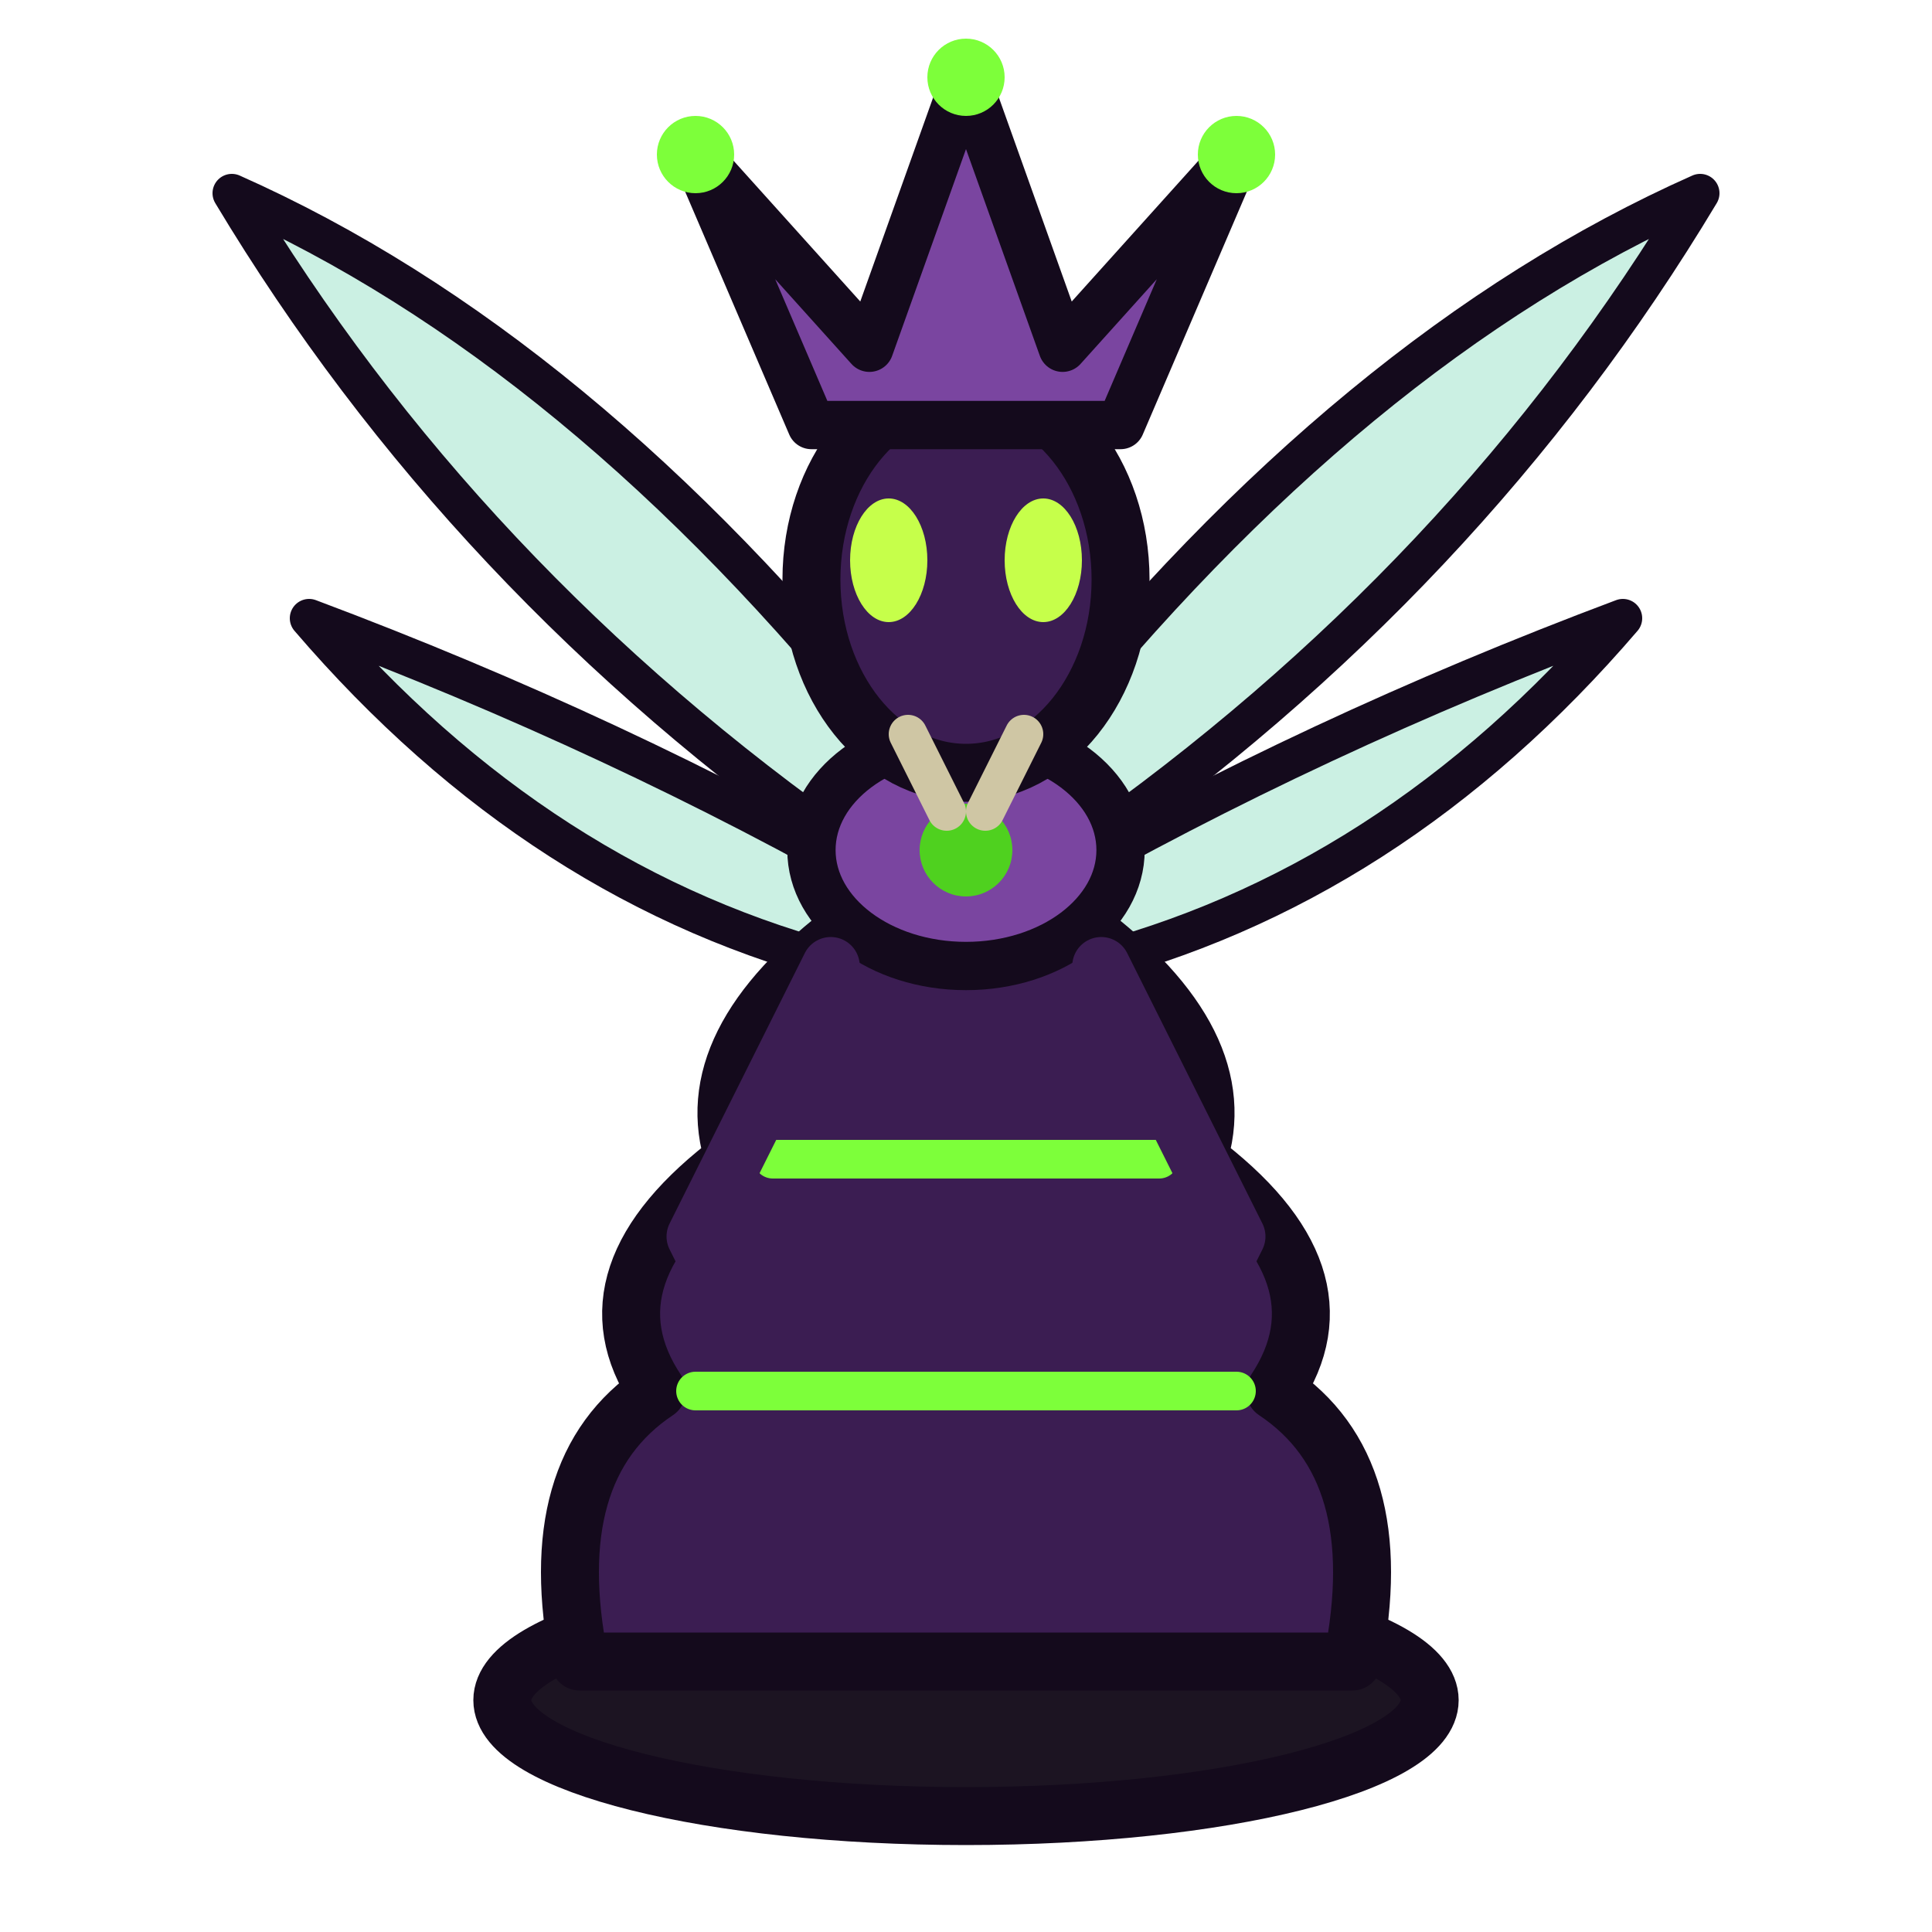
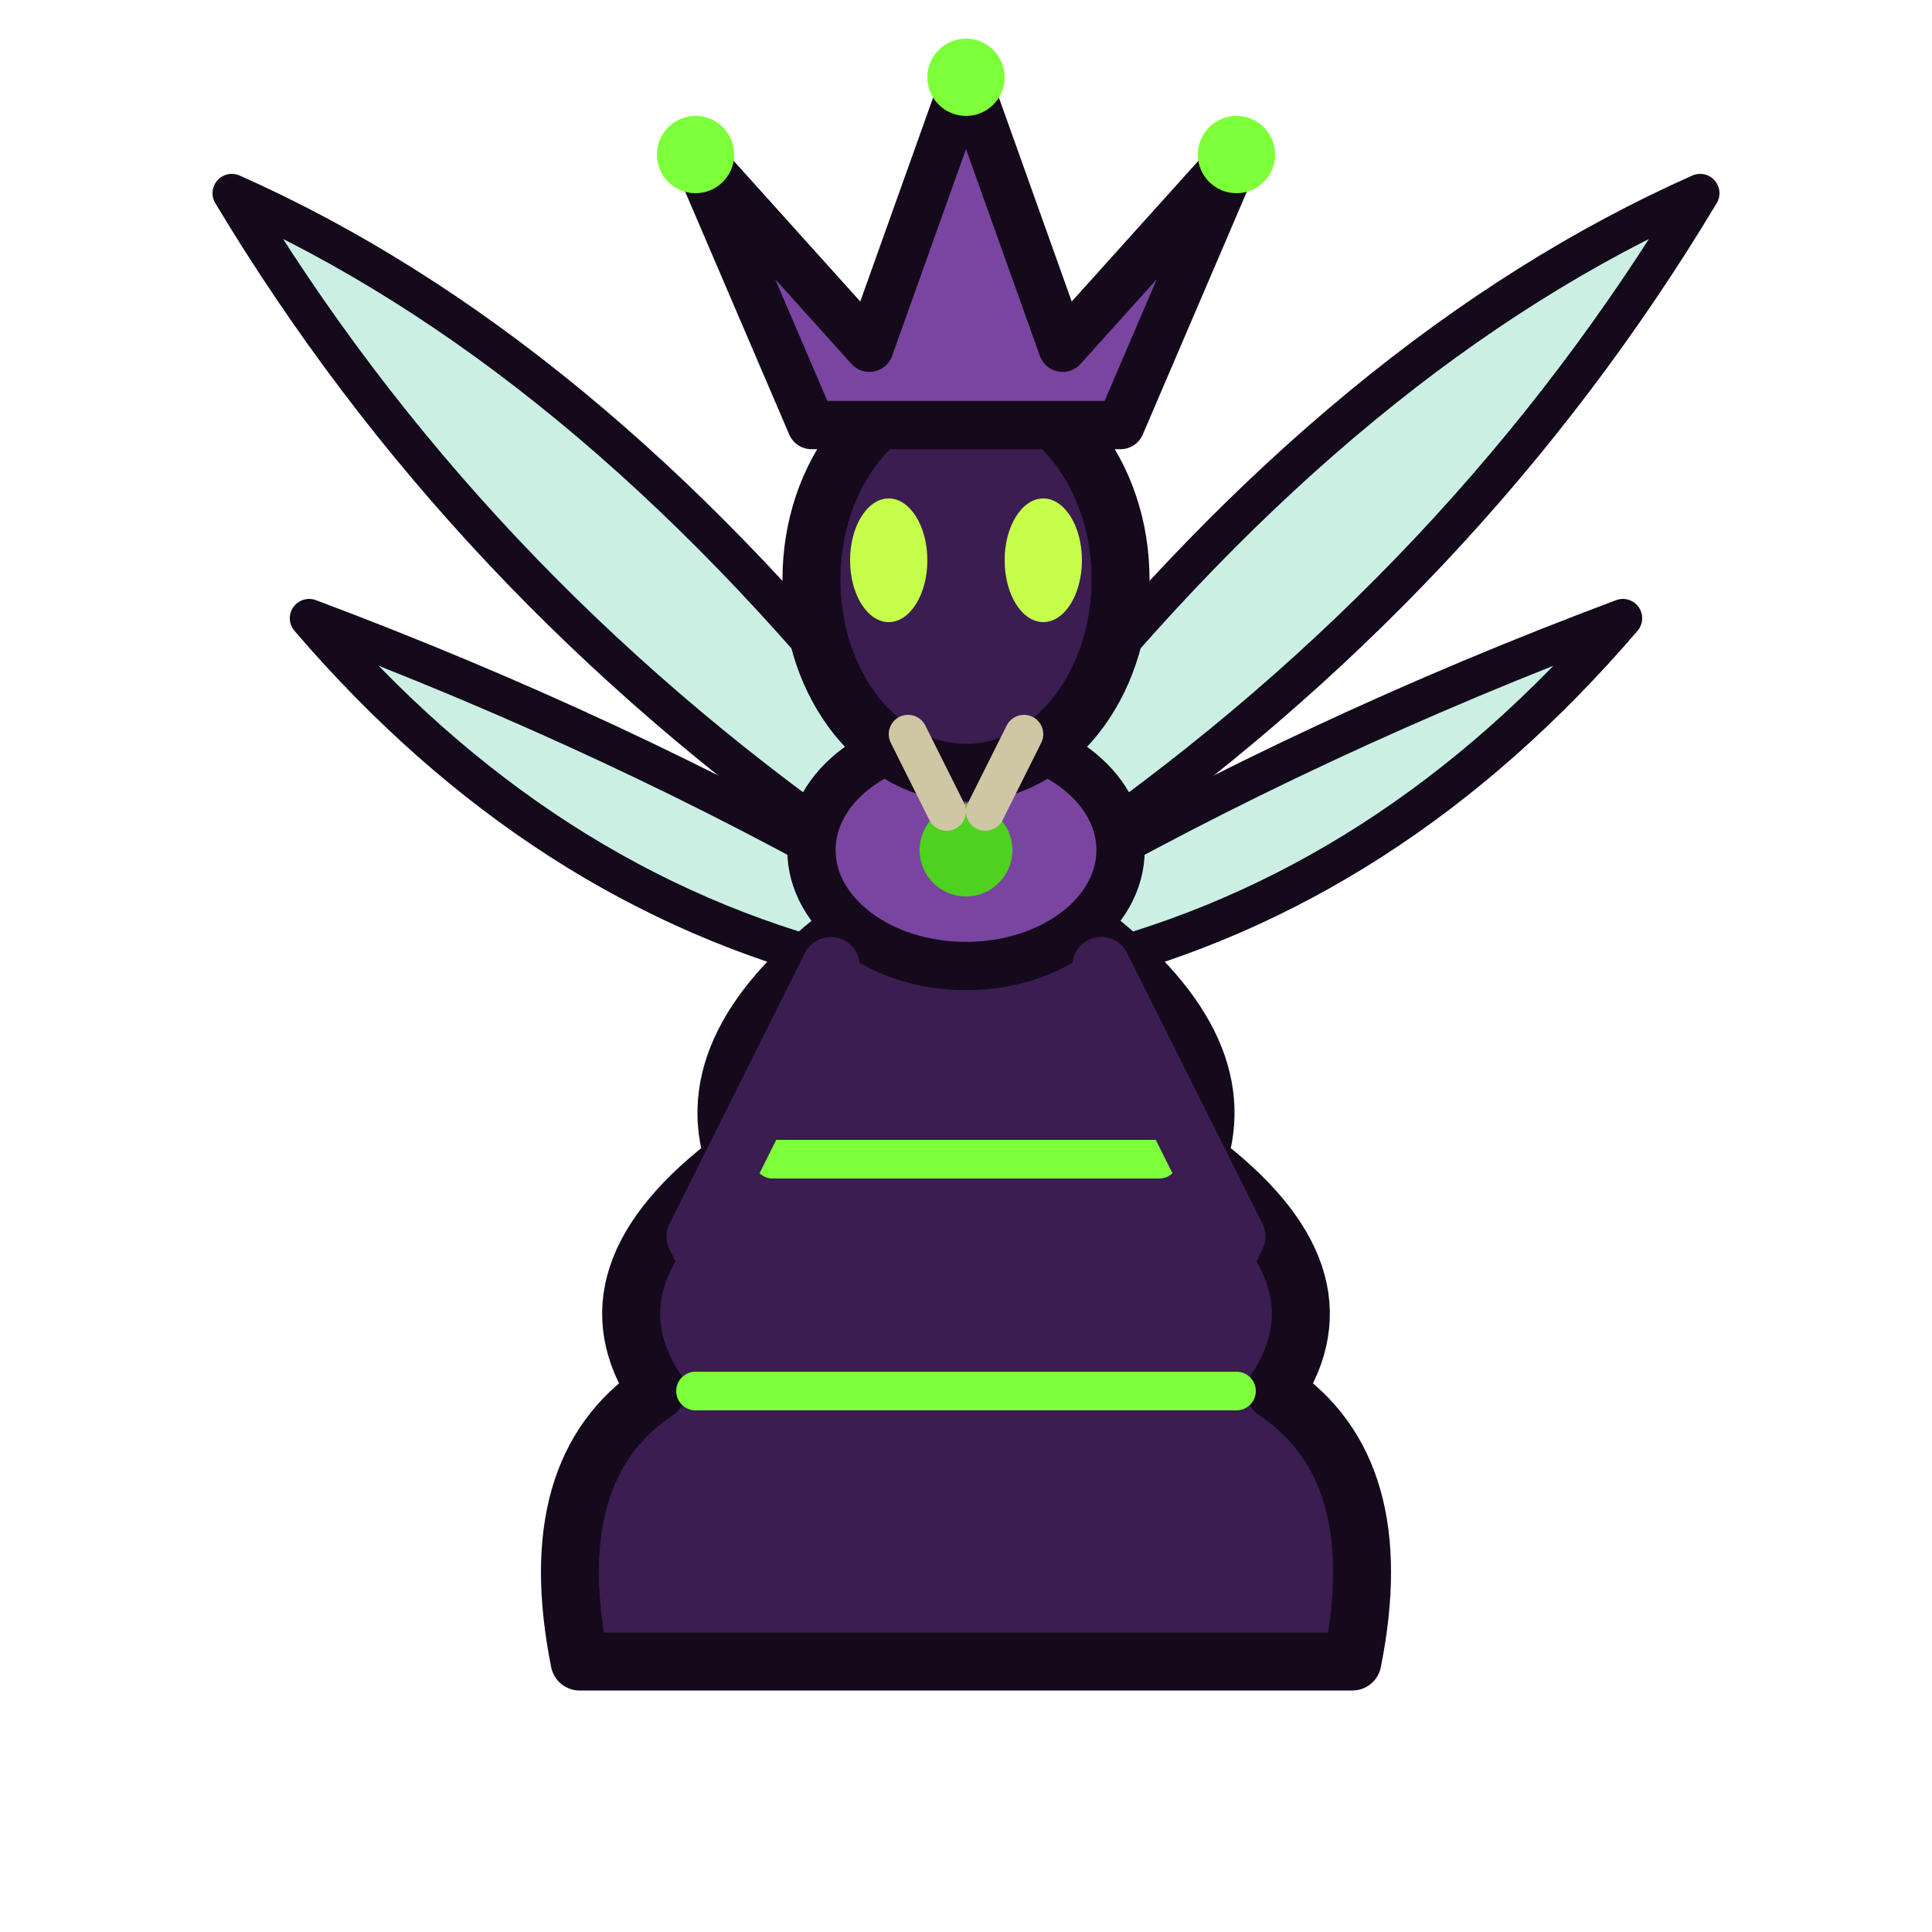
<svg xmlns="http://www.w3.org/2000/svg" viewBox="0 0 100 100">
-   <ellipse cx="50" cy="88" rx="24" ry="6" fill="#1c1422" stroke="#140a1c" stroke-width="3" />
  <path d="M44 44 Q24 30 12 10 Q30 18 46 38 Z M56 44 Q76 30 88 10 Q70 18 54 38 Z" fill="#a8e6d0" fill-opacity="0.6" stroke="#140a1c" stroke-width="2" stroke-linejoin="round" />
  <path d="M44 50 Q28 46 16 32 Q32 38 46 46 Z M56 50 Q72 46 84 32 Q68 38 54 46 Z" fill="#a8e6d0" fill-opacity="0.6" stroke="#140a1c" stroke-width="2" stroke-linejoin="round" />
  <path d="M30 86 Q28 76 34 72 Q30 66 38 60 Q36 54 44 48 H56 Q64 54 62 60 Q70 66 66 72 Q72 76 70 86 Z" fill="#3b1d52" stroke="#140a1c" stroke-width="3" stroke-linejoin="round" />
  <path d="M36 72 H64 M40 60 H60" stroke="#7dff3a" stroke-width="2" stroke-linecap="round" />
  <ellipse cx="50" cy="44" rx="8" ry="6" fill="#7a45a0" stroke="#140a1c" stroke-width="2.5" />
  <circle cx="50" cy="44" r="2.4" fill="#4fd11f" />
  <ellipse cx="50" cy="30" rx="8" ry="10" fill="#3b1d52" stroke="#140a1c" stroke-width="3" />
  <ellipse cx="46" cy="29" rx="2" ry="3.2" fill="#c6ff4a" />
  <ellipse cx="54" cy="29" rx="2" ry="3.2" fill="#c6ff4a" />
  <path d="M47 38 L49 42 M53 38 L51 42" stroke="#cfc6a4" stroke-width="2" stroke-linecap="round" />
  <path d="M42 22 L36 8 L45 18 L50 4 L55 18 L64 8 L58 22 Z" fill="#7a45a0" stroke="#140a1c" stroke-width="2.5" stroke-linejoin="round" />
  <circle cx="36" cy="8" r="2" fill="#7dff3a" />
  <circle cx="50" cy="4" r="2" fill="#7dff3a" />
  <circle cx="64" cy="8" r="2" fill="#7dff3a" />
  <path d="M43 50 L36 64 L38 68 M57 50 L64 64 L62 68" fill="none" stroke="#3b1d52" stroke-width="3" stroke-linecap="round" stroke-linejoin="round" />
</svg>
